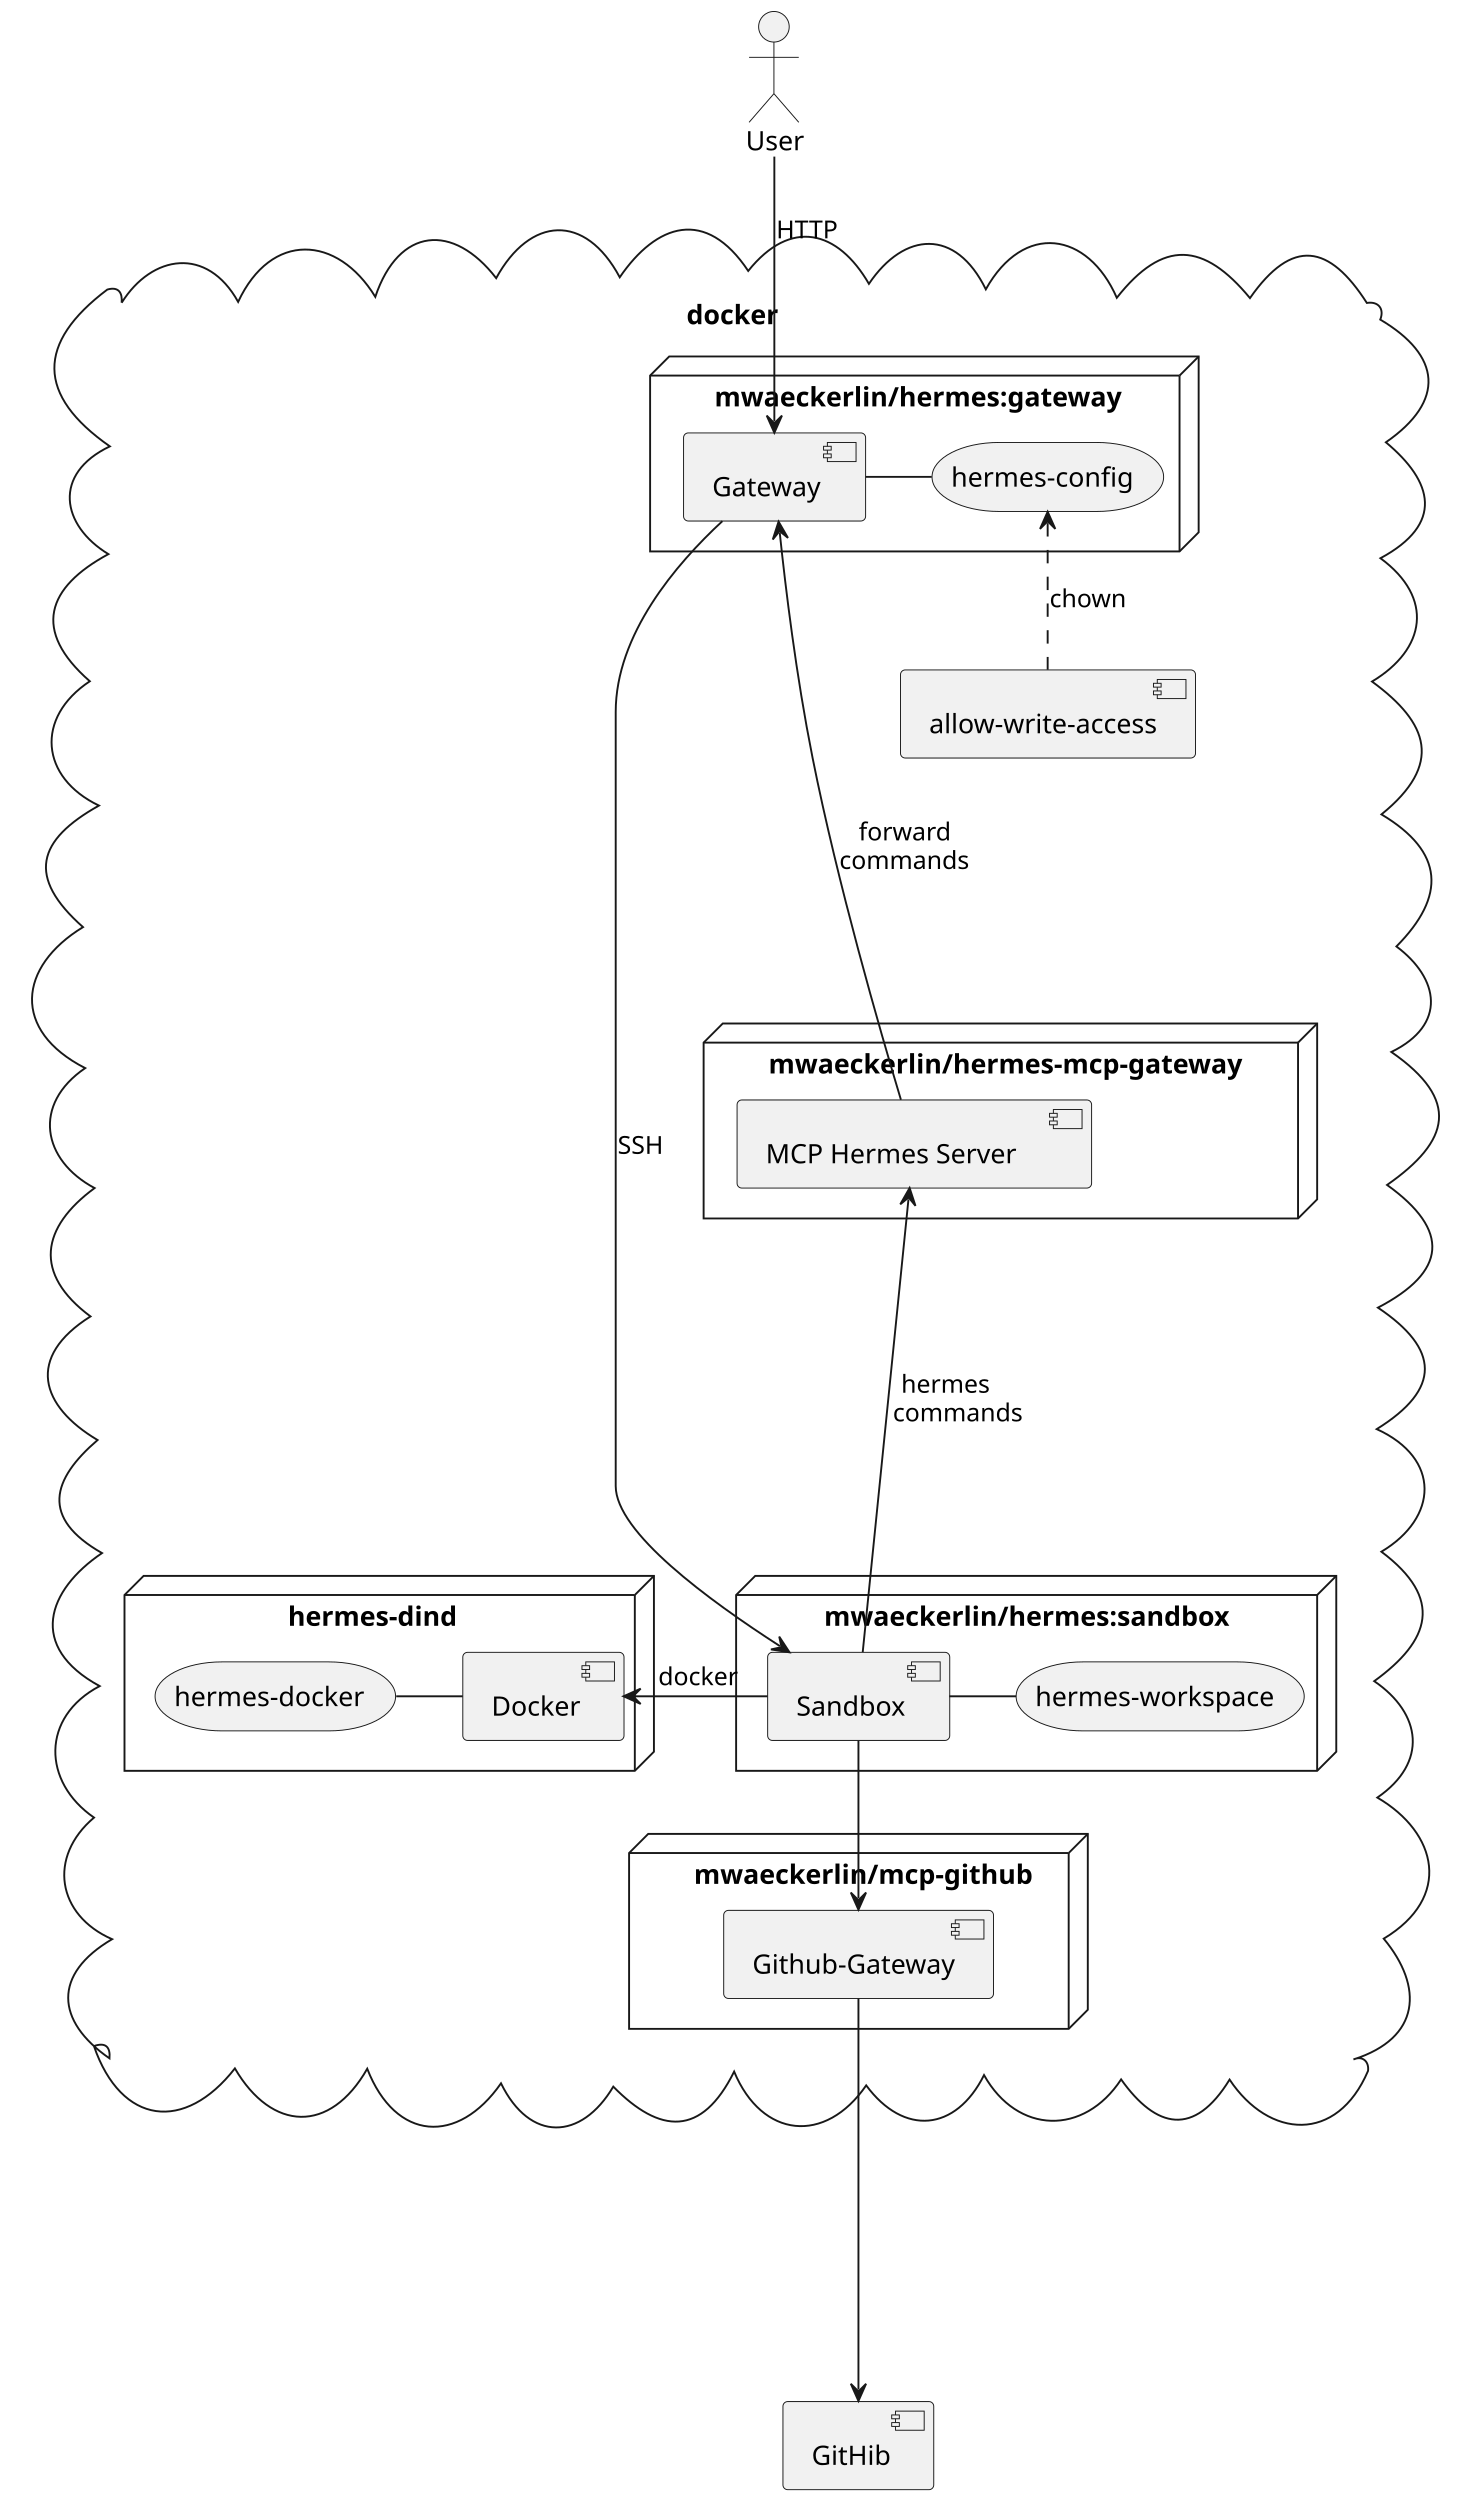
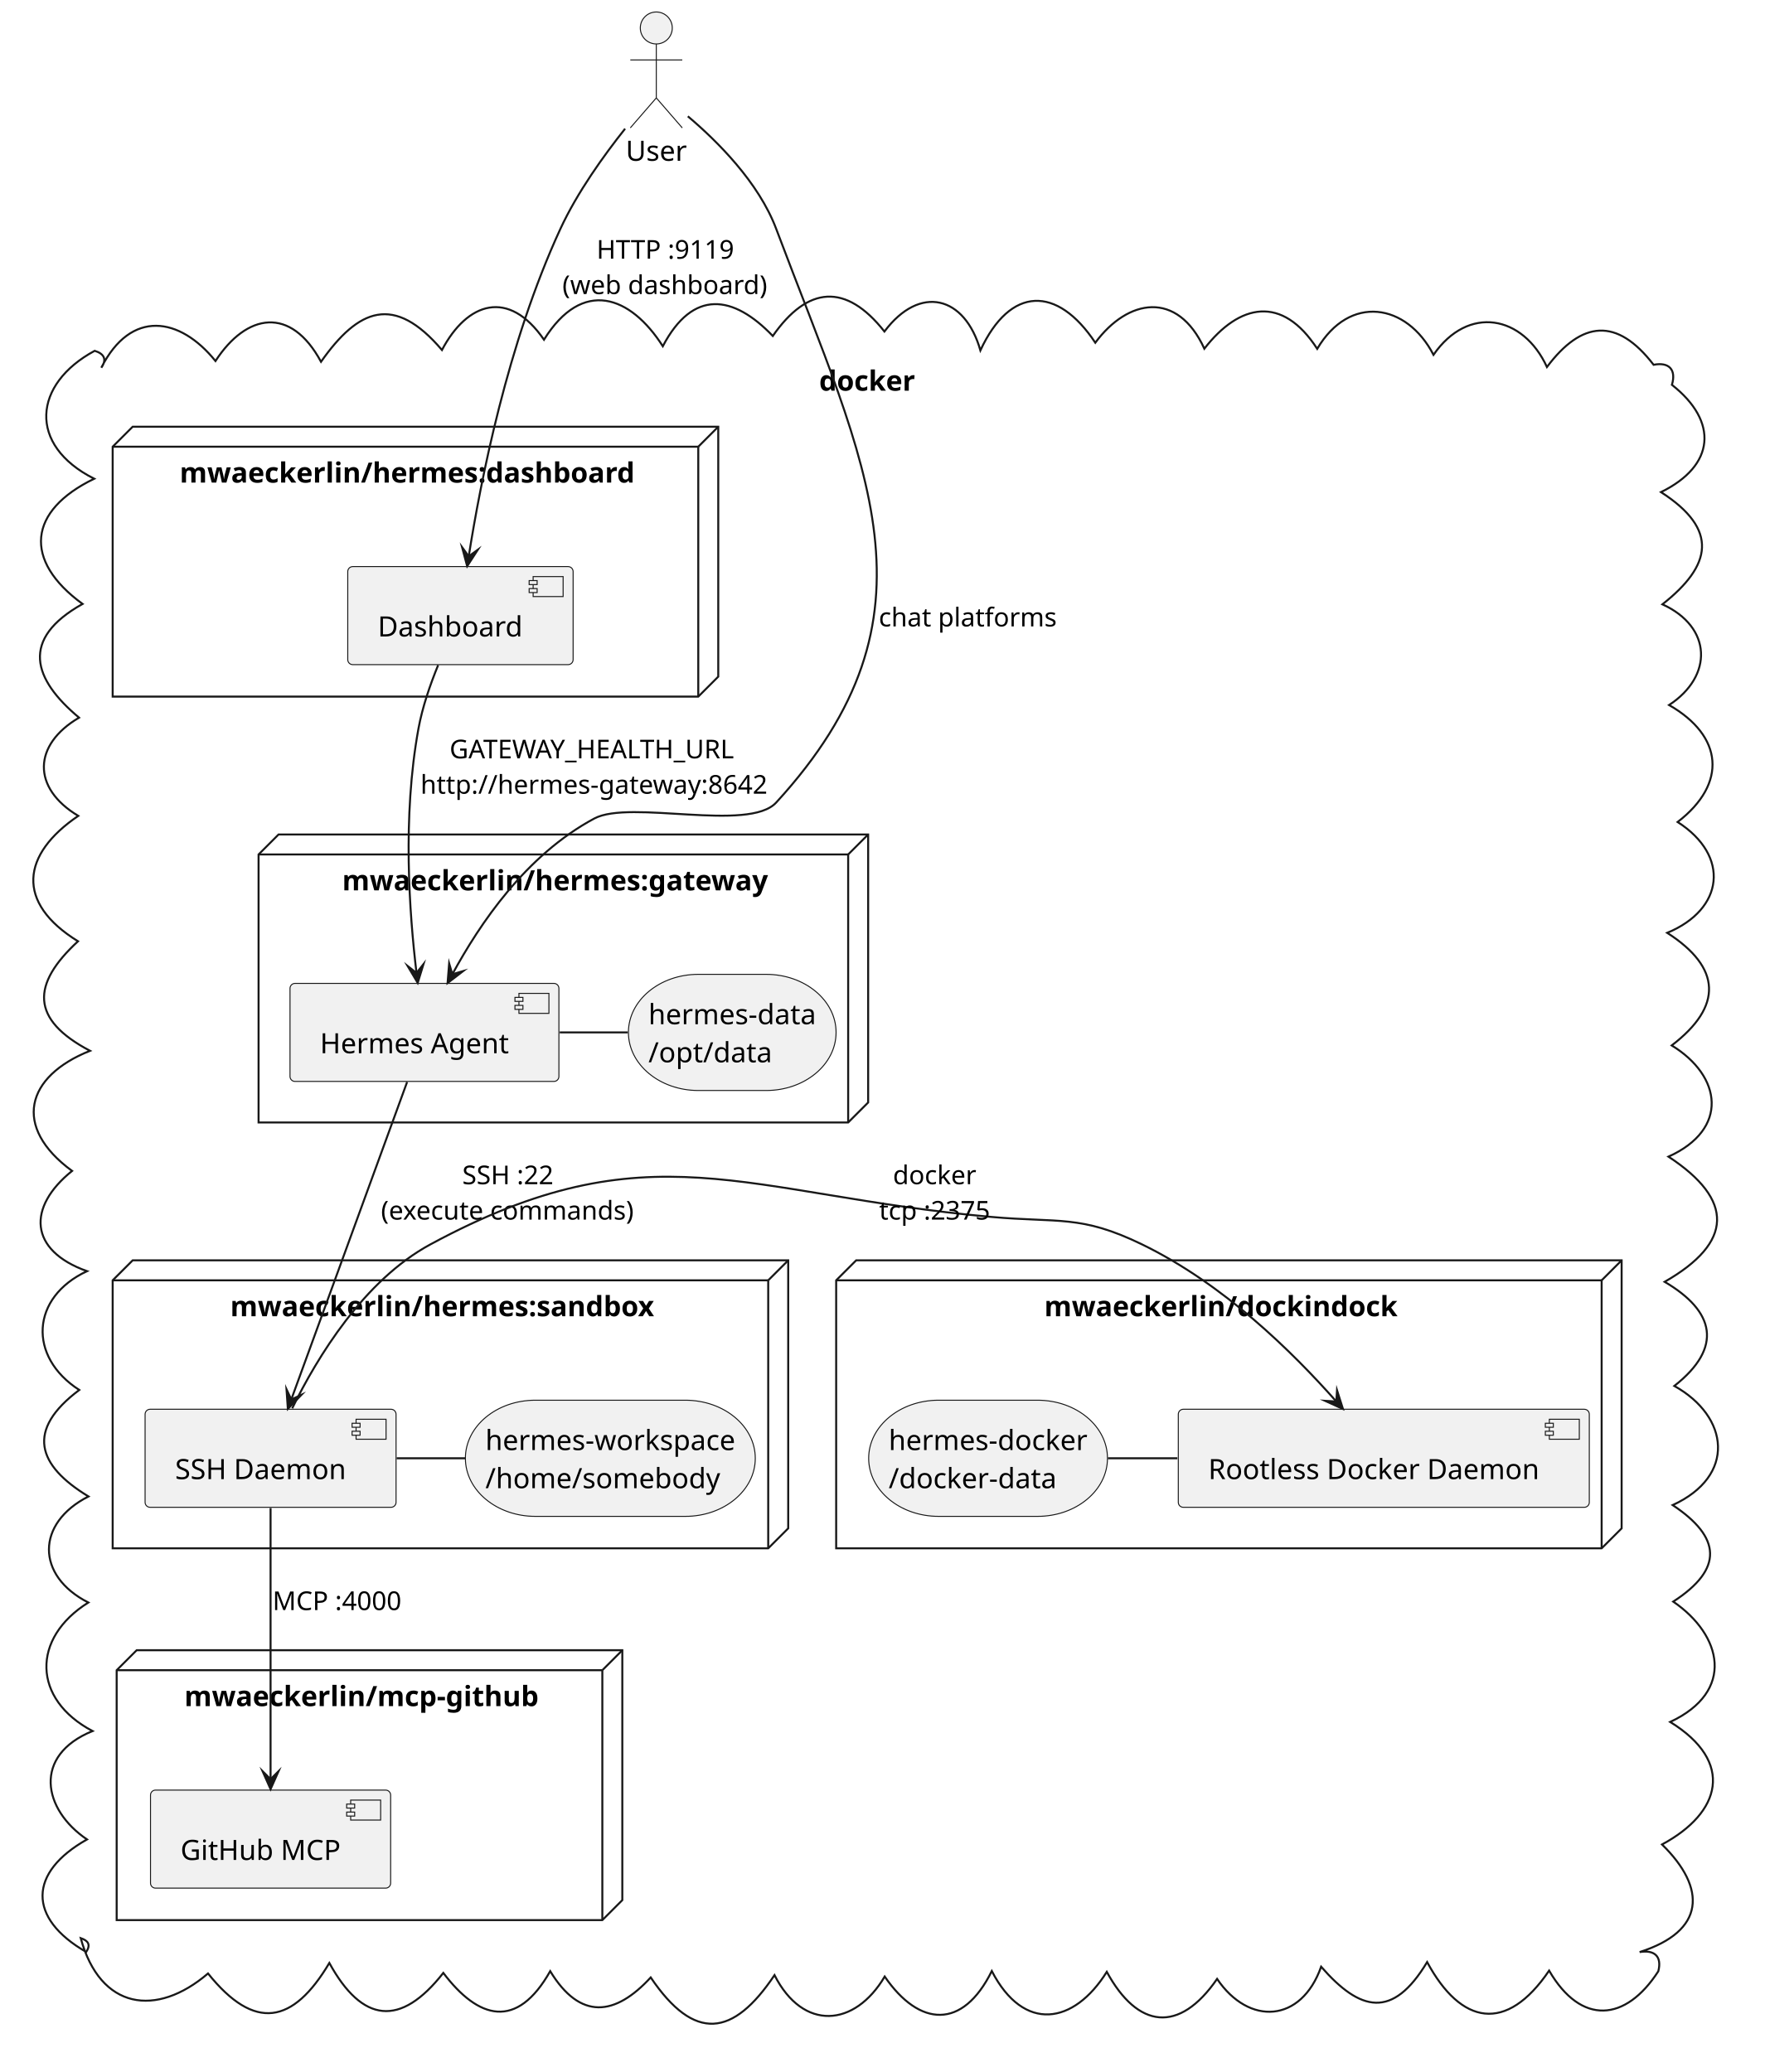
- <svg xmlns="http://www.w3.org/2000/svg" contentStyleType="text/css" data-diagram-type="DESCRIPTION" height="1308px" preserveAspectRatio="none" style="width:771px;height:1308px;background:#FFFFFF;" version="1.1" viewBox="0 0 771 1308" width="771px" zoomAndPan="magnify">
+ <svg xmlns="http://www.w3.org/2000/svg" version="1.1" data-diagram-type="DESCRIPTION" style="width:883px;height:1037px;background:#FFFFFF;" width="883px" height="1037px" viewBox="0 0 883 1037" zoomAndPan="magnify" preserveAspectRatio="none" contentStyleType="text/css">
  <defs />
-   <g>
-     <g class="cluster" data-qualified-name="docker" data-source-line="85" id="ent0003">
-       <path d="M63.646,158.412 C79.481,133.153 108.332,128.634 124.594,157.935 C141.883,120.887 176.52,122.869 196.357,155.302 C208.679,118.711 237.135,116.455 259.603,145.529 C277.292,113.241 306.092,111.174 324.252,145.069 C343.479,116.992 369.202,108.312 391.466,141.751 C413.76,113.91 438.306,120.411 454.622,148.5 C473.147,121.043 500.05,119.276 515.782,151.369 C535.546,116.01 569.08,121.073 584.313,155.799 C608.612,124.942 629.828,126.722 653.983,155.965 C676.216,124.166 695.493,127.859 715.137,158.5 C721.135,157.537 724.395,161.539 722.154,167.212 C754.031,186.039 756.483,209.69 725.093,231.413 C749.97,252.14 755.639,274.064 722.258,292.067 C750.535,312.839 746.01,339.674 717.848,356.588 C747.658,378.446 755.131,399.822 722.785,426.094 C755.691,445.757 756.694,468.842 730.607,495.184 C753.038,511.937 757.221,536.126 727.959,550.399 C764.316,575.66 758.679,596.939 725.721,619.97 C759.089,643.909 756.92,665.38 720.946,684.161 C753.312,705.903 754.219,726.627 720.318,747.713 C754.008,763.119 752.49,794.04 722.755,811.855 C755.601,836.545 748.257,858.343 718.995,879.586 C743.84,896.561 747.279,922.136 720.635,940.497 C752.285,959.033 759.892,992.724 723.969,1014.312 C744.93,1039.563 743.306,1066.313 708.137,1077.5 C712.972,1075.351 716.38,1078.688 715.76,1083.486 C699.489,1121.611 663.947,1119.095 643.321,1088.047 C624.808,1118.174 604.988,1113.848 586.572,1087.95 C567.154,1117.52 532.354,1116.853 514.843,1085.698 C500.049,1115.287 472.895,1117.724 453.197,1091.074 C431.735,1122.166 398.677,1118.837 384.101,1083.871 C367.069,1118.203 345.252,1116.536 320.873,1091.726 C304.049,1120.078 277.211,1120.884 262.126,1090.001 C239.579,1122.356 207.013,1120.473 192.136,1082.381 C172.611,1116.585 142.242,1115.283 122.895,1082.197 C96.658,1115.805 63.467,1111.976 49.137,1070.5 C55.17,1068.444 57.769,1070.8 57.311,1076.959 C29.033,1057.402 27.47,1032.876 58.639,1014.585 C29.755,1001.925 24.891,971.519 49.19,950.96 C22.075,932.262 21.374,898.394 52.124,882.164 C14.255,861.514 24.657,832.031 53.366,812.569 C21.041,794.129 27.093,774.077 51.045,753.428 C21.132,735.639 13.286,710.208 47.346,688.761 C17.148,666.312 21.547,642.194 49.483,621.596 C22,606.935 16.767,577.824 44.565,558.832 C6,539.114 9.353,505.901 43.429,485.065 C13.762,458.79 19.396,439.632 51.76,421.483 C21.045,406.782 18.231,375.497 46.987,356.433 C16.587,329.857 24.428,307.33 56.711,289.919 C31.943,274.834 27.379,247.887 57.47,233.541 C19.082,206.732 18.926,179.537 56.137,151.5 C62.056,149.813 64.124,153.15 63.646,158.412" fill="none" style="stroke:#181818;stroke-width:1;" />
-       <text fill="#000000" font-family="sans-serif" font-size="14" font-weight="bold" lengthAdjust="spacing" textLength="45.91" x="359.182" y="169.632">docker</text>
+   <g font-family="sans-serif" lengthAdjust="spacing">
+     <g class="cluster" data-qualified-name="docker" id="ent0002" data-source-line="158">
+       <path d="M50.678,184.04 C65.529,154.704 89.935,158.529 107.814,180.679 C123.361,156.765 145.447,152.974 160.62,181.059 C179.313,154.5 197.109,146.941 221.132,175.171 C233.792,151.187 254.498,144.355 272.178,170.009 C291.453,139.055 315.462,147.929 331.629,173.29 C346.741,144.517 366.944,147.596 386.66,168.153 C404.03,143.211 423.171,141.394 442.518,165.92 C460.307,142.205 482.773,148.092 490.534,175.364 C505.497,143.059 528.998,142.872 548.031,171.525 C564.322,149.461 589.117,145.158 602.594,174.511 C620.177,151.869 641.543,147.498 659.063,174.582 C675.245,147.16 703.803,151.684 717.238,177.579 C734.662,152.44 762.076,157.78 774.008,183.686 C791.398,160.494 809.001,158.68 827.376,182.57 C835.108,181.073 838.788,184.984 836.541,192.603 C859.923,211.015 858.166,233.028 831.071,246.298 C860.184,265.067 856.428,282.998 831.786,302.452 C856.686,313.838 857.231,338.366 835.116,352.858 C862.133,368.334 864.434,392.121 839.397,411.403 C865.793,428.331 862.626,455.093 834.185,466.869 C861.339,484.359 862.045,503.628 836.438,523.227 C861.546,538.556 865.183,565.17 834.818,578.885 C867.875,600.622 867.211,621.853 832.903,641.532 C857.943,656.247 862.304,674.314 837.748,693.64 C865.297,709.058 868.722,738.679 836.921,753.274 C861.148,769.403 862.504,785.167 837.193,801.575 C861.68,818.369 868.402,846.453 835.678,861.808 C868.125,881.839 861.166,907.232 831.588,923.126 C854.051,945.105 853.25,966.521 820.376,976.98 C827.566,975.766 831.682,978.903 829.723,986.589 C813.394,1011.878 791.107,1013.83 775.095,986.263 C753.693,1017.782 731.043,1013.442 714.056,981.984 C696.754,1010.742 680.575,1006.687 661.027,984.313 C651.094,1012.401 624.955,1014.017 608.967,990.41 C589.922,1017.993 569.237,1015.247 553.774,986.876 C537.335,1013.198 512.283,1017.46 496.241,986.478 C481.651,1015.929 460.057,1014.535 442.656,989.229 C427.657,1014.597 401.829,1016.701 387.521,988.517 C366.806,1019.427 347.475,1022.042 325.581,989.671 C307.797,1009.001 290.33,1011.247 275.293,986.535 C258.559,1016.097 239.402,1010.645 221.808,987.407 C200.326,1014.768 181.266,1012.456 164.783,982.439 C146.59,1012.997 127.434,1016.787 104.083,987.687 C78.204,1009.832 50.155,1005.761 40.376,969.98 C44.12,971.282 45.521,973.199 43.145,976.937 C13.718,959.978 14.143,937.155 43.534,920.602 C21.447,905.695 16.222,878.607 46.299,866.358 C16.132,850.417 15.645,819.895 44.197,802.035 C17.84,788.623 17.985,762.298 44.262,748.951 C18.611,733.347 12.816,715.795 39.655,695.654 C13.841,679.026 15.417,649.298 43.541,636.195 C14.373,625.769 13.558,604.156 36.064,586.029 C6,563.979 12.949,538.668 45.048,525.908 C15.202,510.211 15.693,492.634 39.026,471.094 C7.62,451.701 10.794,427.598 39.159,408.333 C15.871,394.375 16.443,372.754 39.554,359.168 C16.51,339.89 9.931,319.854 41.315,302.26 C11.383,280.433 14.104,255.589 47.126,239.599 C13.683,222.716 16.568,192.202 47.376,175.57 C51.884,176.969 53.731,179.693 50.678,184.04" style="stroke:#181818;stroke-width:1;" fill="none" />
+       <text x="409.859" y="195.536" fill="#000" font-size="14" textLength="48.034" font-weight="700">docker</text>
    </g>
-     <g class="cluster" data-qualified-name="docker.gw" data-source-line="87" id="ent0004">
-       <polygon fill="none" points="340.137,196.5,350.137,186.5,627.137,186.5,627.137,278.5,617.137,288.5,340.137,288.5,340.137,196.5" style="stroke:#181818;stroke-width:1;" />
-       <line style="stroke:#181818;stroke-width:1;" x1="617.137" x2="627.137" y1="196.5" y2="186.5" />
-       <line style="stroke:#181818;stroke-width:1;" x1="340.137" x2="617.137" y1="196.5" y2="196.5" />
-       <line style="stroke:#181818;stroke-width:1;" x1="617.137" x2="617.137" y1="196.5" y2="288.5" />
-       <text fill="#000000" font-family="sans-serif" font-size="14" font-weight="bold" lengthAdjust="spacing" textLength="211.641" x="373.817" y="212.632">mwaeckerlin/hermes:gateway</text>
+     <g class="cluster" data-qualified-name="docker.gw" id="ent0003" data-source-line="160">
+       <polygon points="129.376,427.64,139.376,417.64,434.376,417.64,434.376,551.78,424.376,561.78,129.376,561.78,129.376,427.64" fill="none" style="stroke:#181818;stroke-width:1;stroke-linejoin:miter;stroke-miterlimit:10;" />
+       <line x1="424.376" y1="427.64" x2="434.376" y2="417.64" style="stroke:#181818;stroke-width:1;" />
+       <line x1="129.376" y1="427.64" x2="424.376" y2="427.64" style="stroke:#181818;stroke-width:1;" />
+       <line x1="424.376" y1="427.64" x2="424.376" y2="561.78" style="stroke:#181818;stroke-width:1;" />
+       <text x="171.196" y="445.606" fill="#000" font-size="14" textLength="213.359" font-weight="700">mwaeckerlin/hermes:gateway</text>
    </g>
-     <g class="cluster" data-qualified-name="docker.mwaeckerlin.hermes-mcp-gateway" data-source-line="93" id="ent0008">
-       <polygon fill="none" points="368.137,545.5,378.137,535.5,689.137,535.5,689.137,627.5,679.137,637.5,368.137,637.5,368.137,545.5" style="stroke:#181818;stroke-width:1;" />
-       <line style="stroke:#181818;stroke-width:1;" x1="679.137" x2="689.137" y1="545.5" y2="535.5" />
-       <line style="stroke:#181818;stroke-width:1;" x1="368.137" x2="679.137" y1="545.5" y2="545.5" />
-       <line style="stroke:#181818;stroke-width:1;" x1="679.137" x2="679.137" y1="545.5" y2="637.5" />
-       <text fill="#000000" font-family="sans-serif" font-size="14" font-weight="bold" lengthAdjust="spacing" textLength="245.089" x="402.093" y="561.632">mwaeckerlin/hermes-mcp-gateway</text>
+     <g class="cluster" data-qualified-name="docker.dash" id="ent0007" data-source-line="166">
+       <polygon points="56.376,223.57,66.376,213.57,359.376,213.57,359.376,338.64,349.376,348.64,56.376,348.64,56.376,223.57" fill="none" style="stroke:#181818;stroke-width:1;stroke-linejoin:miter;stroke-miterlimit:10;" />
+       <line x1="349.376" y1="223.57" x2="359.376" y2="213.57" style="stroke:#181818;stroke-width:1;" />
+       <line x1="56.376" y1="223.57" x2="349.376" y2="223.57" style="stroke:#181818;stroke-width:1;" />
+       <line x1="349.376" y1="223.57" x2="349.376" y2="348.64" style="stroke:#181818;stroke-width:1;" />
+       <text x="89.895" y="241.536" fill="#000" font-size="14" textLength="227.961" font-weight="700">mwaeckerlin/hermes:dashboard</text>
    </g>
-     <g class="cluster" data-qualified-name="docker.sb" data-source-line="97" id="ent0010">
-       <polygon fill="none" points="385.137,834.5,395.137,824.5,699.137,824.5,699.137,916.5,689.137,926.5,385.137,926.5,385.137,834.5" style="stroke:#181818;stroke-width:1;" />
-       <line style="stroke:#181818;stroke-width:1;" x1="689.137" x2="699.137" y1="834.5" y2="824.5" />
-       <line style="stroke:#181818;stroke-width:1;" x1="385.137" x2="689.137" y1="834.5" y2="834.5" />
-       <line style="stroke:#181818;stroke-width:1;" x1="689.137" x2="689.137" y1="834.5" y2="926.5" />
-       <text fill="#000000" font-family="sans-serif" font-size="14" font-weight="bold" lengthAdjust="spacing" textLength="213.958" x="431.158" y="850.632">mwaeckerlin/hermes:sandbox</text>
+     <g class="cluster" data-qualified-name="docker.sb" id="ent0009" data-source-line="170">
+       <polygon points="56.376,640.78,66.376,630.78,394.376,630.78,394.376,764.91,384.376,774.91,56.376,774.91,56.376,640.78" fill="none" style="stroke:#181818;stroke-width:1;stroke-linejoin:miter;stroke-miterlimit:10;" />
+       <line x1="384.376" y1="640.78" x2="394.376" y2="630.78" style="stroke:#181818;stroke-width:1;" />
+       <line x1="56.376" y1="640.78" x2="384.376" y2="640.78" style="stroke:#181818;stroke-width:1;" />
+       <line x1="384.376" y1="640.78" x2="384.376" y2="774.91" style="stroke:#181818;stroke-width:1;" />
+       <text x="115.186" y="658.746" fill="#000" font-size="14" textLength="212.379" font-weight="700">mwaeckerlin/hermes:sandbox</text>
    </g>
-     <g class="cluster" data-qualified-name="docker.dind" data-source-line="103" id="ent0014">
-       <polygon fill="none" points="65.137,834.5,75.137,824.5,342.137,824.5,342.137,916.5,332.137,926.5,65.137,926.5,65.137,834.5" style="stroke:#181818;stroke-width:1;" />
-       <line style="stroke:#181818;stroke-width:1;" x1="332.137" x2="342.137" y1="834.5" y2="824.5" />
-       <line style="stroke:#181818;stroke-width:1;" x1="65.137" x2="332.137" y1="834.5" y2="834.5" />
-       <line style="stroke:#181818;stroke-width:1;" x1="332.137" x2="332.137" y1="834.5" y2="926.5" />
-       <text fill="#000000" font-family="sans-serif" font-size="14" font-weight="bold" lengthAdjust="spacing" textLength="98" x="150.637" y="850.632">hermes-dind</text>
+     <g class="cluster" data-qualified-name="docker.dind" id="ent0013" data-source-line="176">
+       <polygon points="418.376,640.78,428.376,630.78,811.376,630.78,811.376,764.91,801.376,774.91,418.376,774.91,418.376,640.78" fill="none" style="stroke:#181818;stroke-width:1;stroke-linejoin:miter;stroke-miterlimit:10;" />
+       <line x1="801.376" y1="640.78" x2="811.376" y2="630.78" style="stroke:#181818;stroke-width:1;" />
+       <line x1="418.376" y1="640.78" x2="801.376" y2="640.78" style="stroke:#181818;stroke-width:1;" />
+       <line x1="801.376" y1="640.78" x2="801.376" y2="774.91" style="stroke:#181818;stroke-width:1;" />
+       <text x="522.494" y="658.746" fill="#000" font-size="14" textLength="176.763" font-weight="700">mwaeckerlin/dockindock</text>
    </g>
-     <g class="cluster" data-qualified-name="docker.mwaeckerlin.mcp-github" data-source-line="109" id="ent0019">
-       <polygon fill="none" points="329.137,969.5,339.137,959.5,569.137,959.5,569.137,1051.5,559.137,1061.5,329.137,1061.5,329.137,969.5" style="stroke:#181818;stroke-width:1;" />
-       <line style="stroke:#181818;stroke-width:1;" x1="559.137" x2="569.137" y1="969.5" y2="959.5" />
-       <line style="stroke:#181818;stroke-width:1;" x1="329.137" x2="559.137" y1="969.5" y2="969.5" />
-       <line style="stroke:#181818;stroke-width:1;" x1="559.137" x2="559.137" y1="969.5" y2="1061.5" />
-       <text fill="#000000" font-family="sans-serif" font-size="14" font-weight="bold" lengthAdjust="spacing" textLength="164.144" x="363.065" y="985.632">mwaeckerlin/mcp-github</text>
+     <g class="cluster" data-qualified-name="docker.mcp" id="ent0018" data-source-line="182">
+       <polygon points="58.376,835.91,68.376,825.91,311.376,825.91,311.376,950.98,301.376,960.98,58.376,960.98,58.376,835.91" fill="none" style="stroke:#181818;stroke-width:1;stroke-linejoin:miter;stroke-miterlimit:10;" />
+       <line x1="301.376" y1="835.91" x2="311.376" y2="825.91" style="stroke:#181818;stroke-width:1;" />
+       <line x1="58.376" y1="835.91" x2="301.376" y2="835.91" style="stroke:#181818;stroke-width:1;" />
+       <line x1="301.376" y1="835.91" x2="301.376" y2="960.98" style="stroke:#181818;stroke-width:1;" />
+       <text x="92.242" y="853.876" fill="#000" font-size="14" textLength="177.267" font-weight="700">mwaeckerlin/mcp-github</text>
    </g>
-     <g class="entity" data-qualified-name="docker.aw" data-source-line="113" id="ent0021">
-       <rect fill="#F1F1F1" height="46.099" rx="2.5" ry="2.5" style="stroke:#181818;stroke-width:0.5;" width="154.358" x="471.137" y="350.5" />
-       <rect fill="#F1F1F1" height="10" style="stroke:#181818;stroke-width:0.5;" width="15" x="605.495" y="355.5" />
-       <rect fill="#F1F1F1" height="2" style="stroke:#181818;stroke-width:0.5;" width="4" x="603.495" y="357.5" />
-       <rect fill="#F1F1F1" height="2" style="stroke:#181818;stroke-width:0.5;" width="4" x="603.495" y="361.5" />
-       <text fill="#000000" font-family="sans-serif" font-size="14" lengthAdjust="spacing" textLength="114.358" x="486.137" y="383.632">allow-write-access</text>
+     <g class="entity" data-qualified-name="docker.gw.ctrl" id="ent0004" data-source-line="161">
+       <rect x="145.106" y="492.17" width="134.542" height="49.068" fill="#F1F1F1" style="stroke:#181818;stroke-width:0.5;" rx="2.5" ry="2.5" />
+       <rect x="259.648" y="497.17" width="15" height="10" fill="#F1F1F1" style="stroke:#181818;stroke-width:0.5;" />
+       <rect x="257.648" y="499.17" width="4" height="2" fill="#F1F1F1" style="stroke:#181818;stroke-width:0.5;" />
+       <rect x="257.648" y="503.17" width="4" height="2" fill="#F1F1F1" style="stroke:#181818;stroke-width:0.5;" />
+       <text x="160.106" y="527.136" fill="#000" font-size="14" textLength="94.542">Hermes Agent</text>
    </g>
-     <g class="entity" data-qualified-name="docker.gw.ctrl" data-source-line="88" id="ent0005">
-       <rect fill="#F1F1F1" height="46.099" rx="2.5" ry="2.5" style="stroke:#181818;stroke-width:0.5;" width="95.248" x="357.637" y="226.5" />
-       <rect fill="#F1F1F1" height="10" style="stroke:#181818;stroke-width:0.5;" width="15" x="432.885" y="231.5" />
-       <rect fill="#F1F1F1" height="2" style="stroke:#181818;stroke-width:0.5;" width="4" x="430.885" y="233.5" />
-       <rect fill="#F1F1F1" height="2" style="stroke:#181818;stroke-width:0.5;" width="4" x="430.885" y="237.5" />
-       <text fill="#000000" font-family="sans-serif" font-size="14" lengthAdjust="spacing" textLength="55.248" x="372.637" y="259.632">Gateway</text>
+     <g class="entity" data-qualified-name="docker.gw.cfg" id="ent0005" data-source-line="162">
+       <rect x="314.426" y="487.64" width="103.902" height="58.136" fill="#F1F1F1" style="stroke:#181818;stroke-width:0.5;" rx="35" ry="35" />
+       <text x="324.426" y="512.606" fill="#000" font-size="14" textLength="83.902">hermes-data</text>
+       <text x="324.426" y="531.674" fill="#000" font-size="14" textLength="61.922">/opt/data</text>
    </g>
-     <g class="entity" data-qualified-name="docker.gw.cfg" data-source-line="89" id="ent0006">
-       <rect fill="#F1F1F1" height="36.099" rx="35" ry="35" style="stroke:#181818;stroke-width:0.5;" width="121.172" x="487.637" y="231.5" />
-       <text fill="#000000" font-family="sans-serif" font-size="14" lengthAdjust="spacing" textLength="101.172" x="497.637" y="254.632">hermes-config</text>
+     <g class="entity" data-qualified-name="docker.dash.ui" id="ent0008" data-source-line="167">
+       <rect x="173.996" y="283.57" width="112.758" height="49.068" fill="#F1F1F1" style="stroke:#181818;stroke-width:0.5;" rx="2.5" ry="2.5" />
+       <rect x="266.754" y="288.57" width="15" height="10" fill="#F1F1F1" style="stroke:#181818;stroke-width:0.5;" />
+       <rect x="264.754" y="290.57" width="4" height="2" fill="#F1F1F1" style="stroke:#181818;stroke-width:0.5;" />
+       <rect x="264.754" y="294.57" width="4" height="2" fill="#F1F1F1" style="stroke:#181818;stroke-width:0.5;" />
+       <text x="188.996" y="318.536" fill="#000" font-size="14" textLength="72.758">Dashboard</text>
    </g>
-     <g class="entity" data-qualified-name="docker.mwaeckerlin.hermes-mcp-gateway.mcp" data-source-line="94" id="ent0009">
-       <rect fill="#F1F1F1" height="46.099" rx="2.5" ry="2.5" style="stroke:#181818;stroke-width:0.5;" width="185.489" x="385.637" y="575.5" />
-       <rect fill="#F1F1F1" height="10" style="stroke:#181818;stroke-width:0.5;" width="15" x="551.126" y="580.5" />
-       <rect fill="#F1F1F1" height="2" style="stroke:#181818;stroke-width:0.5;" width="4" x="549.126" y="582.5" />
-       <rect fill="#F1F1F1" height="2" style="stroke:#181818;stroke-width:0.5;" width="4" x="549.126" y="586.5" />
-       <text fill="#000000" font-family="sans-serif" font-size="14" lengthAdjust="spacing" textLength="145.489" x="400.637" y="608.632">MCP Hermes Server</text>
+     <g class="entity" data-qualified-name="docker.sb.sshd" id="ent0010" data-source-line="171">
+       <rect x="72.596" y="705.31" width="125.568" height="49.068" fill="#F1F1F1" style="stroke:#181818;stroke-width:0.5;" rx="2.5" ry="2.5" />
+       <rect x="178.164" y="710.31" width="15" height="10" fill="#F1F1F1" style="stroke:#181818;stroke-width:0.5;" />
+       <rect x="176.164" y="712.31" width="4" height="2" fill="#F1F1F1" style="stroke:#181818;stroke-width:0.5;" />
+       <rect x="176.164" y="716.31" width="4" height="2" fill="#F1F1F1" style="stroke:#181818;stroke-width:0.5;" />
+       <text x="87.596" y="740.276" fill="#000" font-size="14" textLength="85.568">SSH Daemon</text>
    </g>
-     <g class="entity" data-qualified-name="docker.sb.sshd" data-source-line="98" id="ent0011">
-       <rect fill="#F1F1F1" height="46.099" rx="2.5" ry="2.5" style="stroke:#181818;stroke-width:0.5;" width="95.269" x="401.637" y="864.5" />
-       <rect fill="#F1F1F1" height="10" style="stroke:#181818;stroke-width:0.5;" width="15" x="476.906" y="869.5" />
-       <rect fill="#F1F1F1" height="2" style="stroke:#181818;stroke-width:0.5;" width="4" x="474.906" y="871.5" />
-       <rect fill="#F1F1F1" height="2" style="stroke:#181818;stroke-width:0.5;" width="4" x="474.906" y="875.5" />
-       <text fill="#000000" font-family="sans-serif" font-size="14" lengthAdjust="spacing" textLength="55.269" x="416.637" y="897.632">Sandbox</text>
+     <g class="entity" data-qualified-name="docker.sb.ws" id="ent0011" data-source-line="172">
+       <rect x="232.856" y="700.78" width="145.048" height="58.136" fill="#F1F1F1" style="stroke:#181818;stroke-width:0.5;" rx="35" ry="35" />
+       <text x="242.856" y="725.746" fill="#000" font-size="14" textLength="125.048">hermes-workspace</text>
+       <text x="242.856" y="744.814" fill="#000" font-size="14" textLength="117.516">/home/somebody</text>
    </g>
-     <g class="entity" data-qualified-name="docker.sb.ws" data-source-line="99" id="ent0012">
-       <rect fill="#F1F1F1" height="36.099" rx="35" ry="35" style="stroke:#181818;stroke-width:0.5;" width="150.731" x="531.637" y="869.5" />
-       <text fill="#000000" font-family="sans-serif" font-size="14" lengthAdjust="spacing" textLength="130.731" x="541.637" y="892.632">hermes-workspace</text>
+     <g class="entity" data-qualified-name="docker.dind.dd" id="ent0014" data-source-line="177">
+       <rect x="589.556" y="705.31" width="205.647" height="49.068" fill="#F1F1F1" style="stroke:#181818;stroke-width:0.5;" rx="2.5" ry="2.5" />
+       <rect x="775.203" y="710.31" width="15" height="10" fill="#F1F1F1" style="stroke:#181818;stroke-width:0.5;" />
+       <rect x="773.203" y="712.31" width="4" height="2" fill="#F1F1F1" style="stroke:#181818;stroke-width:0.5;" />
+       <rect x="773.203" y="716.31" width="4" height="2" fill="#F1F1F1" style="stroke:#181818;stroke-width:0.5;" />
+       <text x="604.556" y="740.276" fill="#000" font-size="14" textLength="165.647">Rootless Docker Daemon</text>
    </g>
-     <g class="entity" data-qualified-name="docker.dind.dd" data-source-line="104" id="ent0015">
-       <rect fill="#F1F1F1" height="46.099" rx="2.5" ry="2.5" style="stroke:#181818;stroke-width:0.5;" width="84.345" x="242.137" y="864.5" />
-       <rect fill="#F1F1F1" height="10" style="stroke:#181818;stroke-width:0.5;" width="15" x="306.482" y="869.5" />
-       <rect fill="#F1F1F1" height="2" style="stroke:#181818;stroke-width:0.5;" width="4" x="304.482" y="871.5" />
-       <rect fill="#F1F1F1" height="2" style="stroke:#181818;stroke-width:0.5;" width="4" x="304.482" y="875.5" />
-       <text fill="#000000" font-family="sans-serif" font-size="14" lengthAdjust="spacing" textLength="44.345" x="257.137" y="897.632">Docker</text>
+     <g class="entity" data-qualified-name="docker.dind.dv" id="ent0015" data-source-line="178">
+       <rect x="434.636" y="700.78" width="119.484" height="58.136" fill="#F1F1F1" style="stroke:#181818;stroke-width:0.5;" rx="35" ry="35" />
+       <text x="444.636" y="725.746" fill="#000" font-size="14" textLength="99.484">hermes-docker</text>
+       <text x="444.636" y="744.814" fill="#000" font-size="14" textLength="84.042">/docker-data</text>
    </g>
-     <g class="entity" data-qualified-name="docker.dind.dv" data-source-line="105" id="ent0016">
-       <rect fill="#F1F1F1" height="36.099" rx="35" ry="35" style="stroke:#181818;stroke-width:0.5;" width="125.834" x="81.137" y="869.5" />
-       <text fill="#000000" font-family="sans-serif" font-size="14" lengthAdjust="spacing" textLength="105.834" x="91.137" y="892.632">hermes-docker</text>
+     <g class="entity" data-qualified-name="docker.mcp.gh" id="ent0019" data-source-line="183">
+       <rect x="75.306" y="895.91" width="120.15" height="49.068" fill="#F1F1F1" style="stroke:#181818;stroke-width:0.5;" rx="2.5" ry="2.5" />
+       <rect x="175.456" y="900.91" width="15" height="10" fill="#F1F1F1" style="stroke:#181818;stroke-width:0.5;" />
+       <rect x="173.456" y="902.91" width="4" height="2" fill="#F1F1F1" style="stroke:#181818;stroke-width:0.5;" />
+       <rect x="173.456" y="906.91" width="4" height="2" fill="#F1F1F1" style="stroke:#181818;stroke-width:0.5;" />
+       <text x="90.306" y="930.876" fill="#000" font-size="14" textLength="80.15">GitHub MCP</text>
    </g>
-     <g class="entity" data-qualified-name="docker.mwaeckerlin.mcp-github.gh" data-source-line="110" id="ent0020">
-       <rect fill="#F1F1F1" height="46.099" rx="2.5" ry="2.5" style="stroke:#181818;stroke-width:0.5;" width="141.158" x="378.637" y="999.5" />
-       <rect fill="#F1F1F1" height="10" style="stroke:#181818;stroke-width:0.5;" width="15" x="499.795" y="1004.5" />
-       <rect fill="#F1F1F1" height="2" style="stroke:#181818;stroke-width:0.5;" width="4" x="497.795" y="1006.5" />
-       <rect fill="#F1F1F1" height="2" style="stroke:#181818;stroke-width:0.5;" width="4" x="497.795" y="1010.5" />
-       <text fill="#000000" font-family="sans-serif" font-size="14" lengthAdjust="spacing" textLength="101.158" x="393.637" y="1032.632">Github-Gateway</text>
+     <g class="entity" data-qualified-name="user" id="ent0001" data-source-line="156">
+       <ellipse cx="328.375" cy="14" rx="8" ry="8" fill="#F1F1F1" style="stroke:#181818;stroke-width:0.5;" />
+       <path d="M328.375,22 L328.375,49 M315.375,30 L341.375,30 M328.375,49 L315.375,64 M328.375,49 L341.375,64" style="stroke:#181818;stroke-width:0.5;" fill="none" />
+       <text x="313.066" y="80.466" fill="#000" font-size="14" textLength="30.618">User</text>
    </g>
-     <g class="entity" data-qualified-name="user" data-source-line="83" id="ent0002">
-       <ellipse cx="404.916" cy="14" fill="#F1F1F1" rx="8" ry="8" style="stroke:#181818;stroke-width:0.5;" />
-       <path d="M404.916,22 L404.916,49 M391.916,30 L417.916,30 M404.916,49 L391.916,64 M404.916,49 L417.916,64" fill="none" style="stroke:#181818;stroke-width:0.5;" />
-       <text fill="#000000" font-family="sans-serif" font-size="14" lengthAdjust="spacing" textLength="29.559" x="390.137" y="78.632">User</text>
+     <g class="link" data-entity-1="ent0004" data-entity-2="ent0005" id="lnk6" data-source-line="163" data-link-type="association">
+       <path d="M280.056,516.71 C291.406,516.71 302.756,516.71 314.106,516.71" style="stroke:#181818;stroke-width:1;" fill="none" id="ctrl-cfg" />
    </g>
-     <g class="entity" data-qualified-name="GitHib" data-source-line="123" id="ent0033">
-       <rect fill="#F1F1F1" height="46.099" rx="2.5" ry="2.5" style="stroke:#181818;stroke-width:0.5;" width="78.897" x="409.637" y="1256.5" />
-       <rect fill="#F1F1F1" height="10" style="stroke:#181818;stroke-width:0.5;" width="15" x="468.534" y="1261.5" />
-       <rect fill="#F1F1F1" height="2" style="stroke:#181818;stroke-width:0.5;" width="4" x="466.534" y="1263.5" />
-       <rect fill="#F1F1F1" height="2" style="stroke:#181818;stroke-width:0.5;" width="4" x="466.534" y="1267.5" />
-       <text fill="#000000" font-family="sans-serif" font-size="14" lengthAdjust="spacing" textLength="38.897" x="424.637" y="1289.632">GitHib</text>
+     <g class="link" data-entity-1="ent0010" data-entity-2="ent0011" id="lnk12" data-source-line="173" data-link-type="association">
+       <path d="M198.466,729.84 C209.876,729.84 221.296,729.84 232.706,729.84" style="stroke:#181818;stroke-width:1;" fill="none" id="sshd-ws" />
    </g>
-     <g class="link" data-entity-1="ent0005" data-entity-2="ent0006" data-link-type="association" data-source-line="90" id="lnk7">
-       <path d="M452.897,249.5 C464.427,249.5 475.967,249.5 487.497,249.5" fill="none" id="ctrl-cfg" style="stroke:#181818;stroke-width:1;" />
+     <g class="link" data-entity-1="ent0015" data-entity-2="ent0014" id="lnk17" data-source-line="179" data-link-type="association">
+       <path d="M554.316,729.84 C565.916,729.84 577.506,729.84 589.106,729.84" style="stroke:#181818;stroke-width:1;" fill="none" id="dv-dd" />
    </g>
-     <g class="link" data-entity-1="ent0011" data-entity-2="ent0012" data-link-type="association" data-source-line="100" id="lnk13">
-       <path d="M496.657,887.5 C508.317,887.5 519.967,887.5 531.617,887.5" fill="none" id="sshd-ws" style="stroke:#181818;stroke-width:1;" />
+     <g class="link" data-entity-1="ent0001" data-entity-2="ent0008" id="lnk20" data-source-line="187" data-link-type="dependency">
+       <path d="M312.766,64.41 C302.266,77.61 288.836,96.24 280.376,114.57 C253.816,172.11 240.416,241.141 234.526,278.431" style="stroke:#181818;stroke-width:1;" fill="none" id="user-to-ui" />
+       <polygon points="233.746,283.37,239.101,275.104,234.526,278.431,231.199,273.856,233.746,283.37" fill="#181818" style="stroke:#181818;stroke-width:1;stroke-linejoin:miter;stroke-miterlimit:10;" />
+       <text x="298.49" y="129.467" fill="#000" font-size="13" textLength="68.562">HTTP :9119</text>
+       <text x="281.376" y="147.173" fill="#000" font-size="13" textLength="102.791">(web dashboard)</text>
    </g>
-     <g class="link" data-entity-1="ent0016" data-entity-2="ent0015" data-link-type="association" data-source-line="106" id="lnk18">
-       <path d="M207.297,887.5 C218.907,887.5 230.507,887.5 242.117,887.5" fill="none" id="dv-dd" style="stroke:#181818;stroke-width:1;" />
+     <g class="link" data-entity-1="ent0001" data-entity-2="ent0004" id="lnk21" data-source-line="188" data-link-type="dependency">
+       <path d="M344.156,58.2 C358.786,70.56 379.586,91.18 388.376,114.57 C433.266,234 474.556,307.56 388.376,401.64 C374.666,416.61 315.276,400.06 297.376,409.64 C263.046,428.01 240.044,462.377 226.334,487.597" style="stroke:#181818;stroke-width:1;" fill="none" id="user-to-ctrl" />
+       <polygon points="223.946,491.99,231.759,485.993,226.334,487.597,224.73,482.172,223.946,491.99" fill="#181818" style="stroke:#181818;stroke-width:1;stroke-linejoin:miter;stroke-miterlimit:10;" />
+       <text x="439.686" y="313.507" fill="#000" font-size="13" textLength="89.063">chat platforms</text>
    </g>
-     <g class="link" data-entity-1="ent0002" data-entity-2="ent0005" data-link-type="dependency" data-source-line="116" id="lnk22">
-       <path d="M405.137,81.92 C405.137,124.25 405.137,185.78 405.137,220.43" fill="none" id="user-to-ctrl" style="stroke:#181818;stroke-width:1;" />
-       <polygon fill="#181818" points="405.137,226.43,409.137,217.43,405.137,221.43,401.137,217.43,405.137,226.43" style="stroke:#181818;stroke-width:1;" />
-       <text fill="#000000" font-family="sans-serif" font-size="13" lengthAdjust="spacing" textLength="33.941" x="406.137" y="124.694">HTTP</text>
+     <g class="link" data-entity-1="ent0008" data-entity-2="ent0004" id="lnk22" data-source-line="189" data-link-type="dependency">
+       <path d="M219.216,332.89 C215.276,342.52 211.336,353.89 209.376,364.64 C201.266,409.02 204.811,456.996 208.401,486.956" style="stroke:#181818;stroke-width:1;" fill="none" id="ui-to-ctrl" />
+       <polygon points="208.996,491.92,211.897,482.508,208.401,486.956,203.954,483.46,208.996,491.92" fill="#181818" style="stroke:#181818;stroke-width:1;stroke-linejoin:miter;stroke-miterlimit:10;" />
+       <text x="224.936" y="379.537" fill="#000" font-size="13" textLength="144.768">GATEWAY_HEALTH_URL</text>
+       <text x="210.376" y="397.243" fill="#000" font-size="13" textLength="173.888">http://hermes-gateway:8642</text>
    </g>
-     <g class="link" data-entity-1="ent0005" data-entity-2="ent0011" data-link-type="dependency" data-source-line="117" id="lnk23">
-       <path d="M377.957,272.65 C353.757,295.04 322.137,332.02 322.137,372.5 C322.137,372.5 322.137,372.5 322.137,777.5 C322.137,801.62 370.494,837.039 408.044,861.249" fill="none" id="ctrl-to-sshd" style="stroke:#181818;stroke-width:1;" />
-       <polygon fill="#181818" points="413.087,864.5,407.69,856.261,408.885,861.791,403.356,862.985,413.087,864.5" style="stroke:#181818;stroke-width:1;" />
-       <text fill="#000000" font-family="sans-serif" font-size="13" lengthAdjust="spacing" textLength="26.73" x="323.137" y="603.694">SSH</text>
+     <g class="link" data-entity-1="ent0004" data-entity-2="ent0010" id="lnk23" data-source-line="190" data-link-type="dependency">
+       <path d="M203.696,541.52 C188.866,582.18 160.549,659.823 145.739,700.423" style="stroke:#181818;stroke-width:1;" fill="none" id="ctrl-to-sshd" />
+       <polygon points="144.026,705.12,150.868,698.036,145.739,700.423,143.352,695.294,144.026,705.12" fill="#181818" style="stroke:#181818;stroke-width:1;stroke-linejoin:miter;stroke-miterlimit:10;" />
+       <text x="231.296" y="592.677" fill="#000" font-size="13" textLength="45.643">SSH :22</text>
+       <text x="190.626" y="610.383" fill="#000" font-size="13" textLength="126.984">(execute commands)</text>
    </g>
-     <g class="link" data-entity-1="ent0009" data-entity-2="ent0011" data-link-type="dependency" data-source-line="118" id="lnk25">
-       <path d="M475.304,627.51 C469.904,680.94 456.777,810.88 451.377,864.38" fill="none" id="mcp-backto-sshd" style="stroke:#181818;stroke-width:1;" />
-       <polygon fill="#181818" points="475.907,621.54,471.022,630.092,475.404,626.515,478.982,630.897,475.907,621.54" style="stroke:#181818;stroke-width:1;" />
-       <text fill="#000000" font-family="sans-serif" font-size="13" lengthAdjust="spacing" textLength="54.926" x="471.463" y="728.694">hermes</text>
-       <text fill="#000000" font-family="sans-serif" font-size="13" lengthAdjust="spacing" textLength="63.578" x="467.137" y="743.643">commands</text>
+     <g class="link" data-entity-1="ent0014" data-entity-2="ent0010" id="lnk25" data-source-line="191" data-link-type="dependency">
+       <path d="M668.63,701.428 C646.53,676.488 612.246,642.63 571.376,622.78 C540.696,607.87 529.846,612.1 495.876,609.04 C371.566,597.82 325.196,563.46 215.376,622.78 C182.096,640.75 158.766,679.24 146.206,704.84" style="stroke:#181818;stroke-width:1;" fill="none" id="dd-backto-sshd" />
+       <polygon points="671.946,705.17,668.971,695.781,668.63,701.428,662.983,701.087,671.946,705.17" fill="#181818" style="stroke:#181818;stroke-width:1;stroke-linejoin:miter;stroke-miterlimit:10;" />
+       <text x="446.772" y="592.677" fill="#000" font-size="13" textLength="41.743">docker</text>
+       <text x="439.876" y="610.383" fill="#000" font-size="13" textLength="55.536">tcp :2375</text>
    </g>
-     <g class="link" data-entity-1="ent0005" data-entity-2="ent0009" data-link-type="dependency" data-source-line="119" id="lnk27">
-       <path d="M407.977,278.867 C411.017,307.647 416.477,353.1 425.137,396.5 C438.277,462.33 460.297,538.61 471.367,575.4" fill="none" id="ctrl-backto-mcp" style="stroke:#181818;stroke-width:1;" />
-       <polygon fill="#181818" points="407.347,272.9,404.315,282.27,407.872,277.872,412.27,281.43,407.347,272.9" style="stroke:#181818;stroke-width:1;" />
-       <text fill="#000000" font-family="sans-serif" font-size="13" lengthAdjust="spacing" textLength="43.348" x="449.252" y="439.694">forward</text>
-       <text fill="#000000" font-family="sans-serif" font-size="13" lengthAdjust="spacing" textLength="63.578" x="439.137" y="454.643">commands</text>
-     </g>
-     <g class="link" data-entity-1="ent0015" data-entity-2="ent0011" data-link-type="dependency" data-source-line="120" id="lnk29">
-       <path d="M332.197,887.5 C355.207,887.5 377.797,887.5 401.607,887.5" fill="none" id="dd-backto-sshd" style="stroke:#181818;stroke-width:1;" />
-       <polygon fill="#181818" points="326.197,887.5,335.197,891.5,331.197,887.5,335.197,883.5,326.197,887.5" style="stroke:#181818;stroke-width:1;" />
-       <text fill="#000000" font-family="sans-serif" font-size="13" lengthAdjust="spacing" textLength="39.019" x="344.387" y="881.694">docker</text>
-     </g>
-     <g class="link" data-entity-1="ent0006" data-entity-2="ent0021" data-link-type="dependency" data-source-line="121" id="lnk31">
-       <path d="M548.137,273.72 C548.137,295.4 548.137,326.66 548.137,350.41" fill="none" id="cfg-backto-aw" style="stroke:#181818;stroke-width:1;stroke-dasharray:7,7;" />
-       <polygon fill="#181818" points="548.137,267.72,544.137,276.72,548.137,272.72,552.137,276.72,548.137,267.72" style="stroke:#181818;stroke-width:1;" />
-       <text fill="#000000" font-family="sans-serif" font-size="13" lengthAdjust="spacing" textLength="37.578" x="549.137" y="317.694">chown</text>
-     </g>
-     <g class="link" data-entity-1="ent0011" data-entity-2="ent0020" data-link-type="dependency" data-source-line="122" id="lnk32">
-       <path d="M449.137,910.76 C449.137,935.31 449.137,968.59 449.137,993.17" fill="none" id="sshd-to-gh" style="stroke:#181818;stroke-width:1;" />
-       <polygon fill="#181818" points="449.137,999.17,453.137,990.17,449.137,994.17,445.137,990.17,449.137,999.17" style="stroke:#181818;stroke-width:1;" />
-     </g>
-     <g class="link" data-entity-1="ent0020" data-entity-2="ent0033" data-link-type="dependency" data-source-line="123" id="lnk34">
-       <path d="M449.137,1045.68 C449.137,1093.91 449.137,1201.84 449.137,1250.19" fill="none" id="gh-to-GitHib" style="stroke:#181818;stroke-width:1;" />
-       <polygon fill="#181818" points="449.137,1256.19,453.137,1247.19,449.137,1251.19,445.137,1247.19,449.137,1256.19" style="stroke:#181818;stroke-width:1;" />
+     <g class="link" data-entity-1="ent0010" data-entity-2="ent0019" id="lnk26" data-source-line="192" data-link-type="dependency">
+       <path d="M135.376,754.73 C135.376,790.91 135.376,854.22 135.376,890.46" style="stroke:#181818;stroke-width:1;" fill="none" id="sshd-to-gh" />
+       <polygon points="135.376,895.46,139.376,886.46,135.376,890.46,131.376,886.46,135.376,895.46" fill="#181818" style="stroke:#181818;stroke-width:1;stroke-linejoin:miter;stroke-miterlimit:10;" />
+       <text x="136.376" y="805.807" fill="#000" font-size="13" textLength="64.48">MCP :4000</text>
    </g>
  </g>
</svg>
